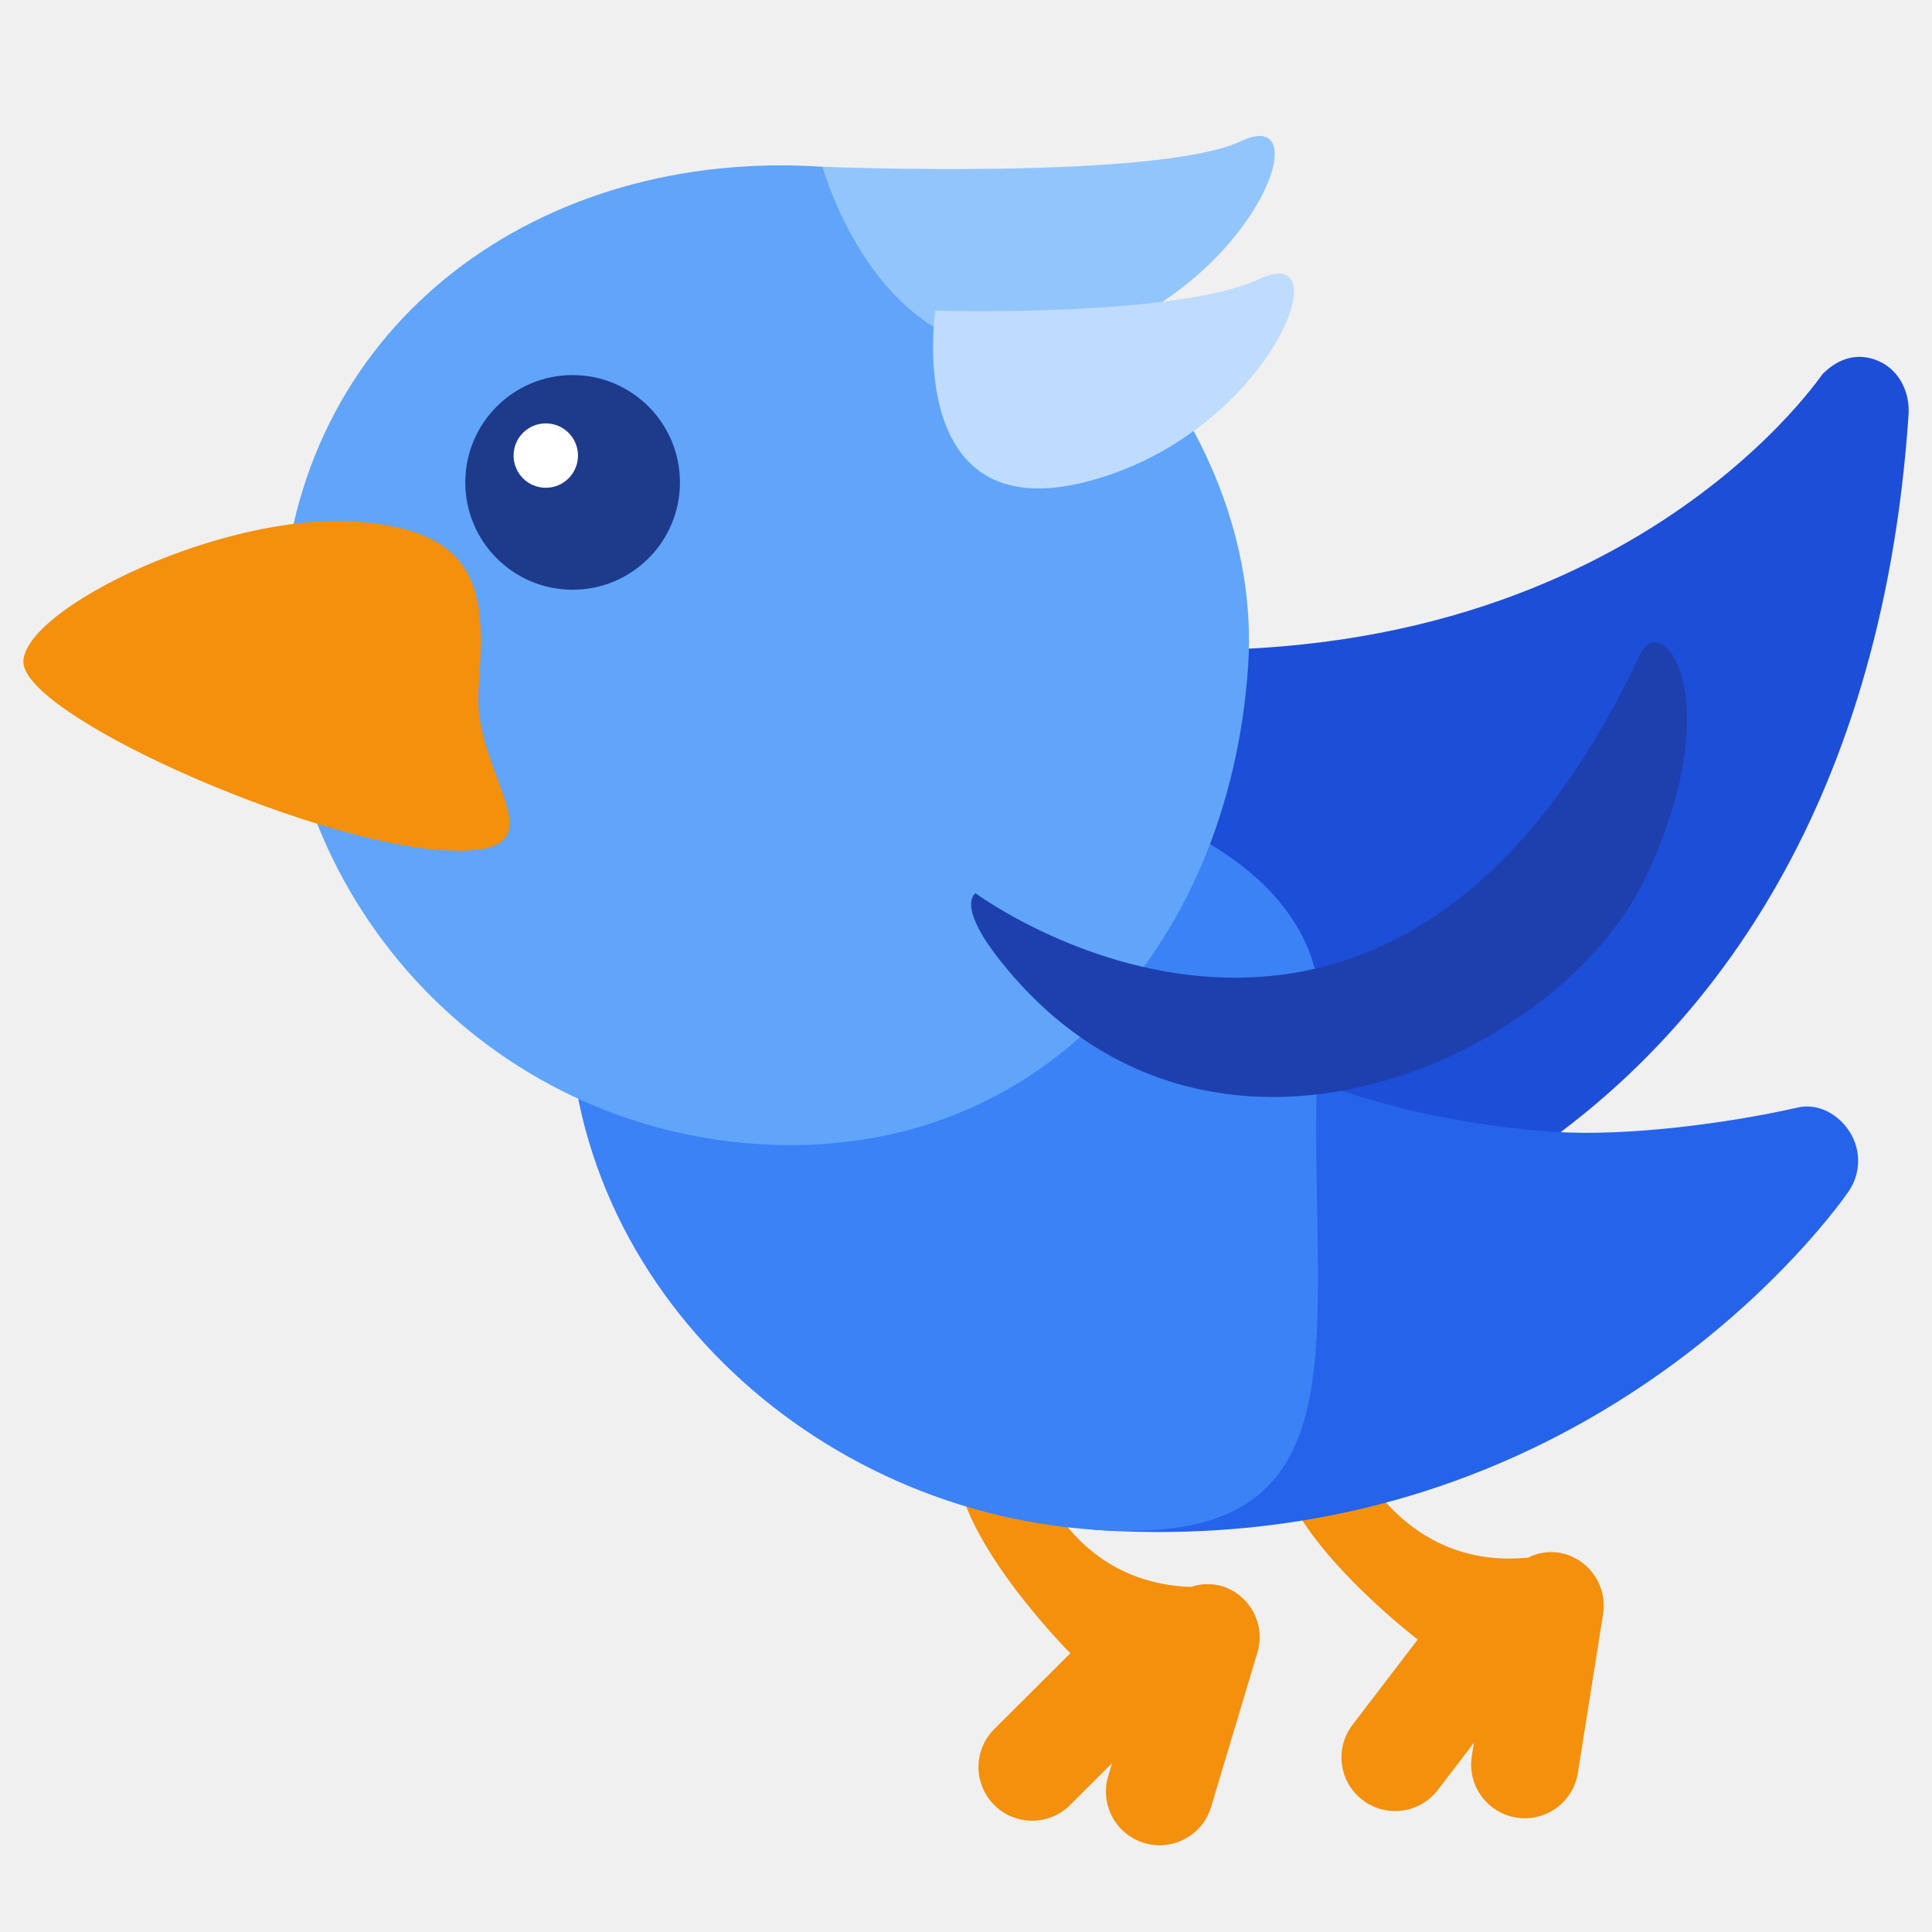
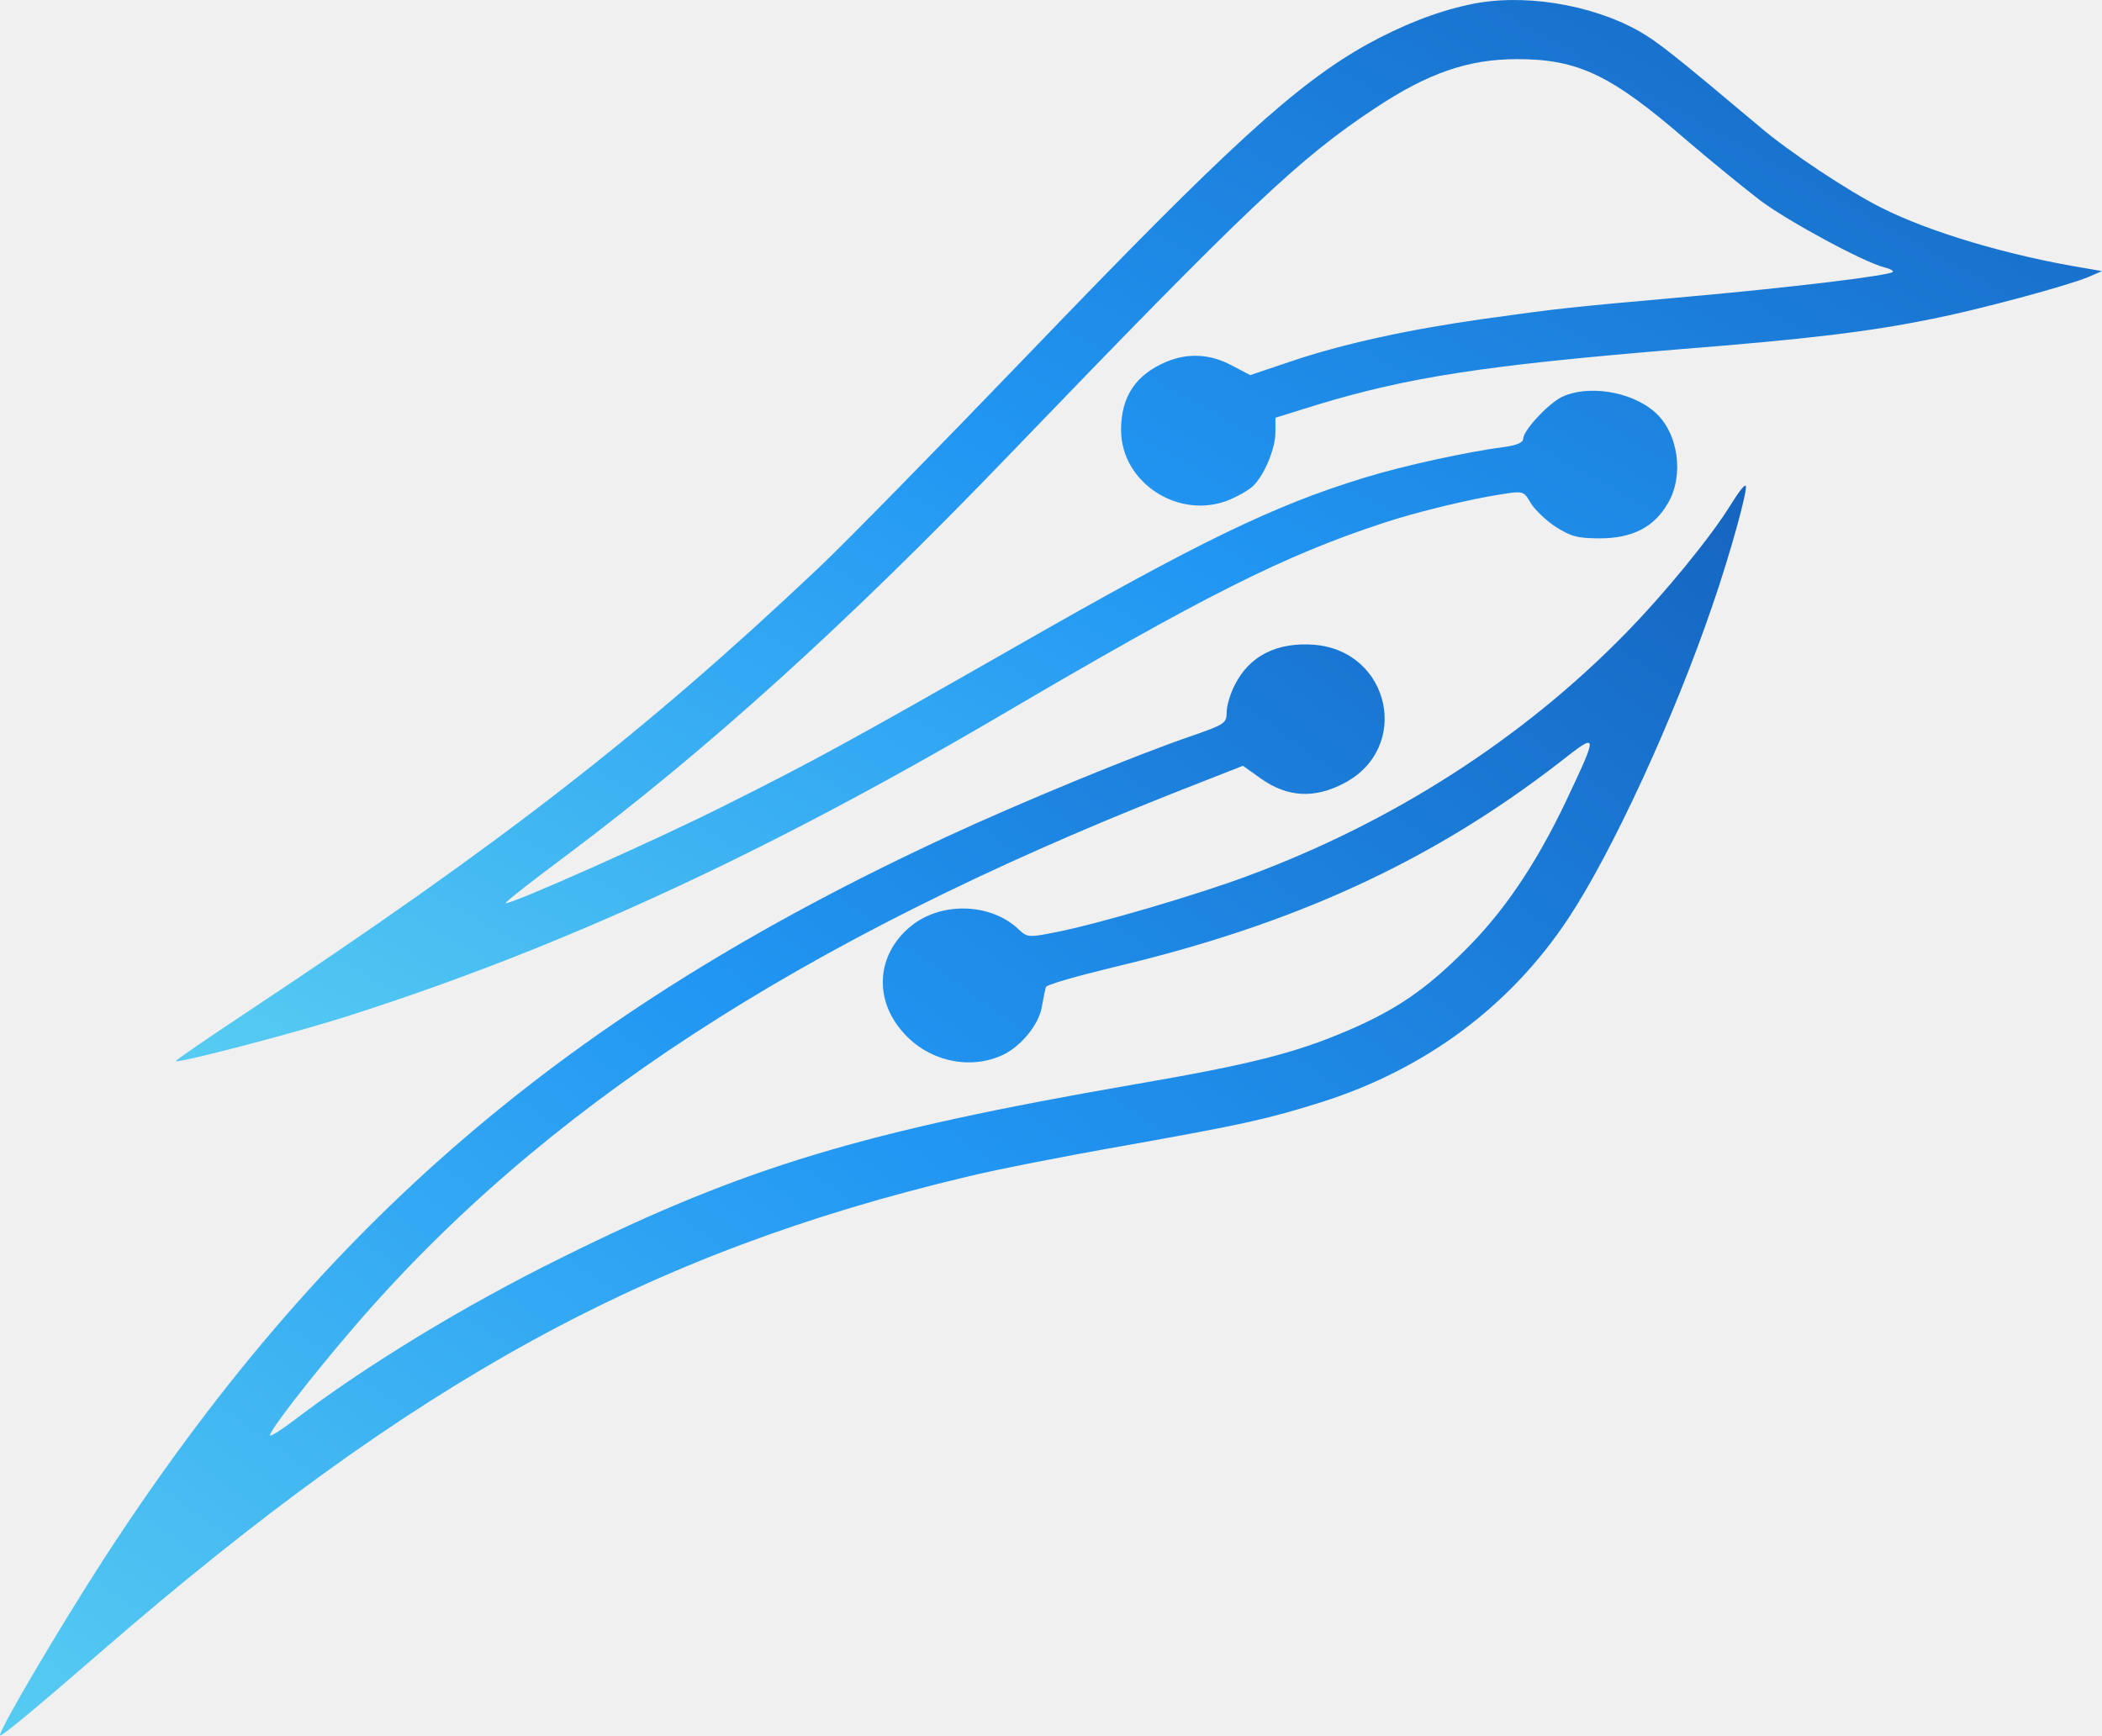
- <svg xmlns="http://www.w3.org/2000/svg" viewBox="0 0 36 36">
-   <path fill="#F4900C" d="M29.038 28.929a.966.966 0 0 0-.564.095c-2.325.232-3.225-1.885-3.225-1.885c-.439-.336-.981-2.009-1.589-1.215l.187 1.402c.187 1.402 2.57 3.224 2.57 3.224l-1.215 1.589a1 1 0 1 0 1.589 1.215l.673-.88l-.039.249a1 1 0 1 0 1.976.314l.47-2.963a1.003 1.003 0 0 0-.833-1.145zm-6.278.623a.984.984 0 0 0-.572.018c-2.335-.082-2.944-2.3-2.944-2.3c-.39-.392-.703-2.123-1.412-1.417l-.003 1.414c-.003 1.414 2.115 3.539 2.115 3.539l-1.417 1.412a.999.999 0 1 0 1.411 1.417l.785-.782l-.073.242a1 1 0 0 0 1.916.576l.862-2.873a.996.996 0 0 0-.668-1.246z" />
-   <path fill="#1d4ed8" d="M35.009 6.729c-.383-.17-.758-.057-1.05.244c-.054.056-4.225 6.306-14.532 4.944c-.34-.045 3.139 11.968 3.199 11.962c.124-.014 3.07-.368 6.14-2.553c2.818-2.005 6.284-5.991 6.797-13.598c.028-.418-.171-.828-.554-.999z" />
-   <path fill="#2563eb" d="M34.477 21.108c-.204-.336-.59-.56-.979-.471c-1.293.295-3.197.543-4.53.453c-6.357-.428-9.361-4.129-9.392-4.16c-.275-.282.466 11.552.816 11.576c9.194.62 13.862-6.027 14.057-6.31c.222-.326.233-.751.028-1.088z" />
-   <path fill="#3b82f6" d="M24.586 19.016c-.371 5.51 1.316 9.861-4.194 9.489c-5.51-.371-10.145-4.92-9.774-10.431s14.34-4.568 13.968.942z" />
-   <path fill="#60a5fa" d="M23.257 12.412c-.353 5.235-3.922 9.257-9.156 8.904c-5.235-.353-9.193-4.882-8.84-10.117c.353-5.235 4.832-8.444 10.067-8.091c4.001.269 8.24 4.683 7.929 9.304z" />
-   <circle fill="#1e3a8a" cx="10.67" cy="8.989" r="2" />
-   <circle fill="white" cx="10.17" cy="8.489" r="0.6" />
-   <path fill="#1e40af" d="M18.179 16.645s7.63 5.648 12.387-4.459c.396-.842 1.685.793.099 4.162s-8.175 6.44-12.04 1.536c-.815-1.035-.446-1.239-.446-1.239z" />
-   <path fill="#93c5fd" d="M15.327 3.107s6.246.254 7.798-.477s.136 2.932-3.262 3.789s-4.536-3.312-4.536-3.312z" />
-   <path fill="#bfdbfe" d="M17.428 5.788s4.501.136 6.054-.594s.136 2.932-3.262 3.789c-3.399.857-2.792-3.195-2.792-3.195z" />
-   <path fill="#F4900C" d="M8.916 12.88c-.111 1.652 1.768 3.126-.712 2.959c-2.48-.167-7.836-2.533-7.768-3.53s3.708-2.757 6.188-2.59c2.48.166 2.404 1.508 2.292 3.161z" />
+ <svg xmlns="http://www.w3.org/2000/svg" viewBox="135 162.44 517.5 427.31">
+   <defs>
+     <linearGradient id="blueGradient" x1="0%" y1="0%" x2="100%" y2="100%">
+       <stop offset="0%" stop-color="#56ccf2" />
+       <stop offset="50%" stop-color="#2196f3" />
+       <stop offset="100%" stop-color="#1565c0" />
+     </linearGradient>
+   </defs>
+   <g transform="translate(0,800) scale(0.1,-0.1)" fill="url(#blueGradient)" stroke="none">
+     <path d="M4966 6364 c-83 -18 -165 -51 -251 -98 -174 -98 -339 -248 -826 -755 -225 -234 -461 -475 -526 -536 -431 -407 -778 -676 -1410 -1095 -95 -63 -171 -115 -170 -117 6 -6 297 70 427 112 523 167 1024 399 1605 740 500 294 695 392 941 473 81 27 215 59 287 70 57 9 58 9 75 -20 9 -16 37 -43 61 -59 38 -24 54 -29 109 -29 80 0 134 27 168 86 41 69 26 174 -32 225 -59 52 -168 68 -231 36 -35 -19 -93 -82 -93 -102 0 -9 -16 -16 -47 -20 -91 -12 -248 -46 -345 -76 -222 -68 -404 -156 -860 -417 -403 -230 -494 -280 -714 -390 -169 -85 -533 -247 -539 -240 -2 2 67 56 153 120 343 257 688 569 1087 984 590 613 714 730 900 853 131 87 230 121 350 121 151 0 232 -39 420 -202 61 -52 142 -118 180 -147 67 -50 253 -151 305 -164 13 -3 22 -8 20 -11 -10 -9 -238 -37 -505 -61 -311 -28 -303 -27 -505 -55 -184 -26 -348 -62 -474 -105 l-98 -33 -46 24 c-52 28 -107 31 -160 9 -76 -32 -112 -86 -112 -168 0 -131 144 -223 267 -172 21 9 46 23 57 33 27 25 56 91 56 133 l0 36 103 32 c224 68 413 97 884 136 329 26 476 44 633 76 111 22 330 81 380 102 l35 15 -40 7 c-190 31 -384 89 -503 149 -82 41 -229 139 -298 198 -208 175 -253 211 -299 237 -119 67 -290 94 -419 65z" />
+     <path d="M5613 5136 c-48 -79 -164 -221 -261 -320 -253 -259 -572 -464 -927 -596 -125 -47 -377 -121 -477 -140 -65 -13 -69 -13 -91 8 -69 65 -193 68 -267 5 -82 -69 -89 -178 -17 -259 60 -69 158 -93 239 -59 48 19 96 77 103 122 4 21 8 43 10 48 1 6 76 27 166 49 445 105 784 261 1098 504 97 76 97 76 16 -96 -75 -157 -154 -273 -249 -367 -96 -96 -169 -146 -288 -197 -131 -56 -238 -83 -528 -133 -664 -115 -958 -203 -1405 -425 -242 -119 -486 -268 -663 -403 -29 -22 -54 -38 -57 -36 -6 6 100 143 204 264 462 539 1100 954 2023 1319 l168 66 45 -32 c65 -46 132 -49 204 -11 166 87 114 325 -73 341 -92 7 -160 -27 -196 -99 -11 -21 -20 -51 -20 -67 0 -27 -5 -30 -82 -57 -139 -47 -434 -169 -608 -250 -935 -434 -1537 -950 -2075 -1779 -106 -164 -255 -416 -255 -433 0 -7 80 59 255 211 766 663 1339 977 2125 1164 69 17 242 51 385 76 302 54 355 66 489 108 255 81 464 236 607 452 108 163 261 495 355 771 42 121 87 283 82 294 -2 5 -17 -14 -35 -43z" />
+   </g>
</svg>
